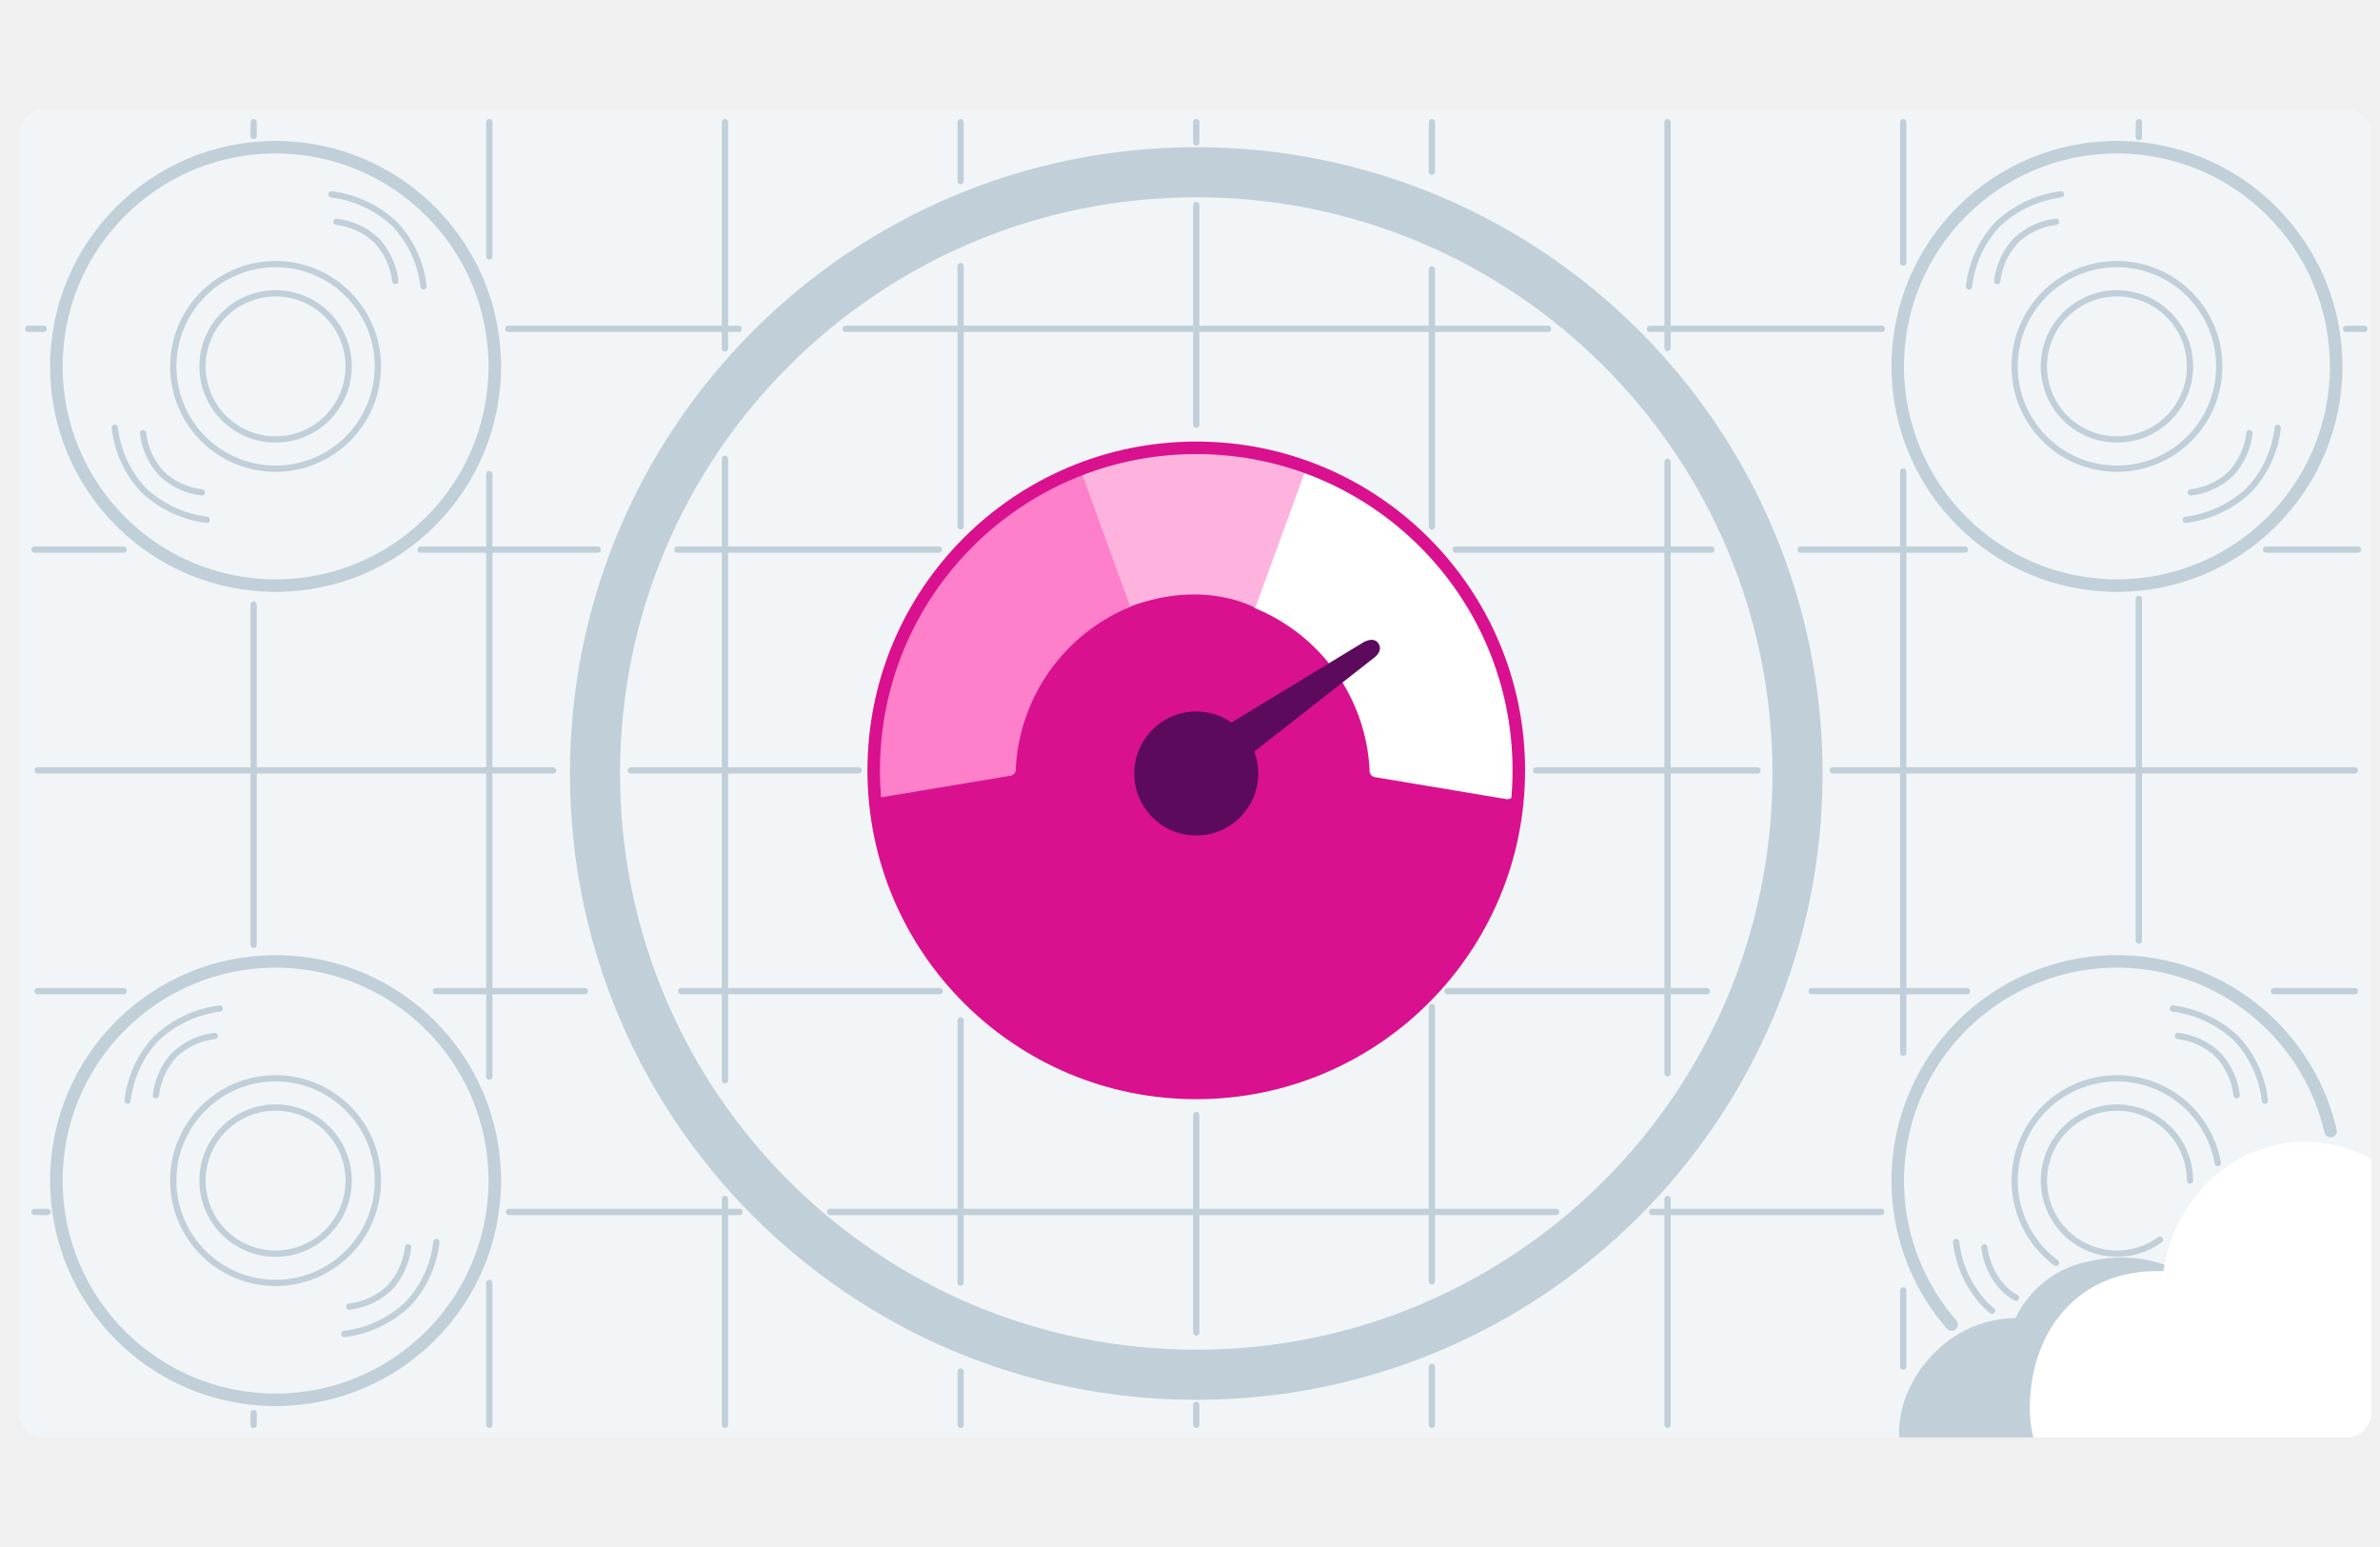
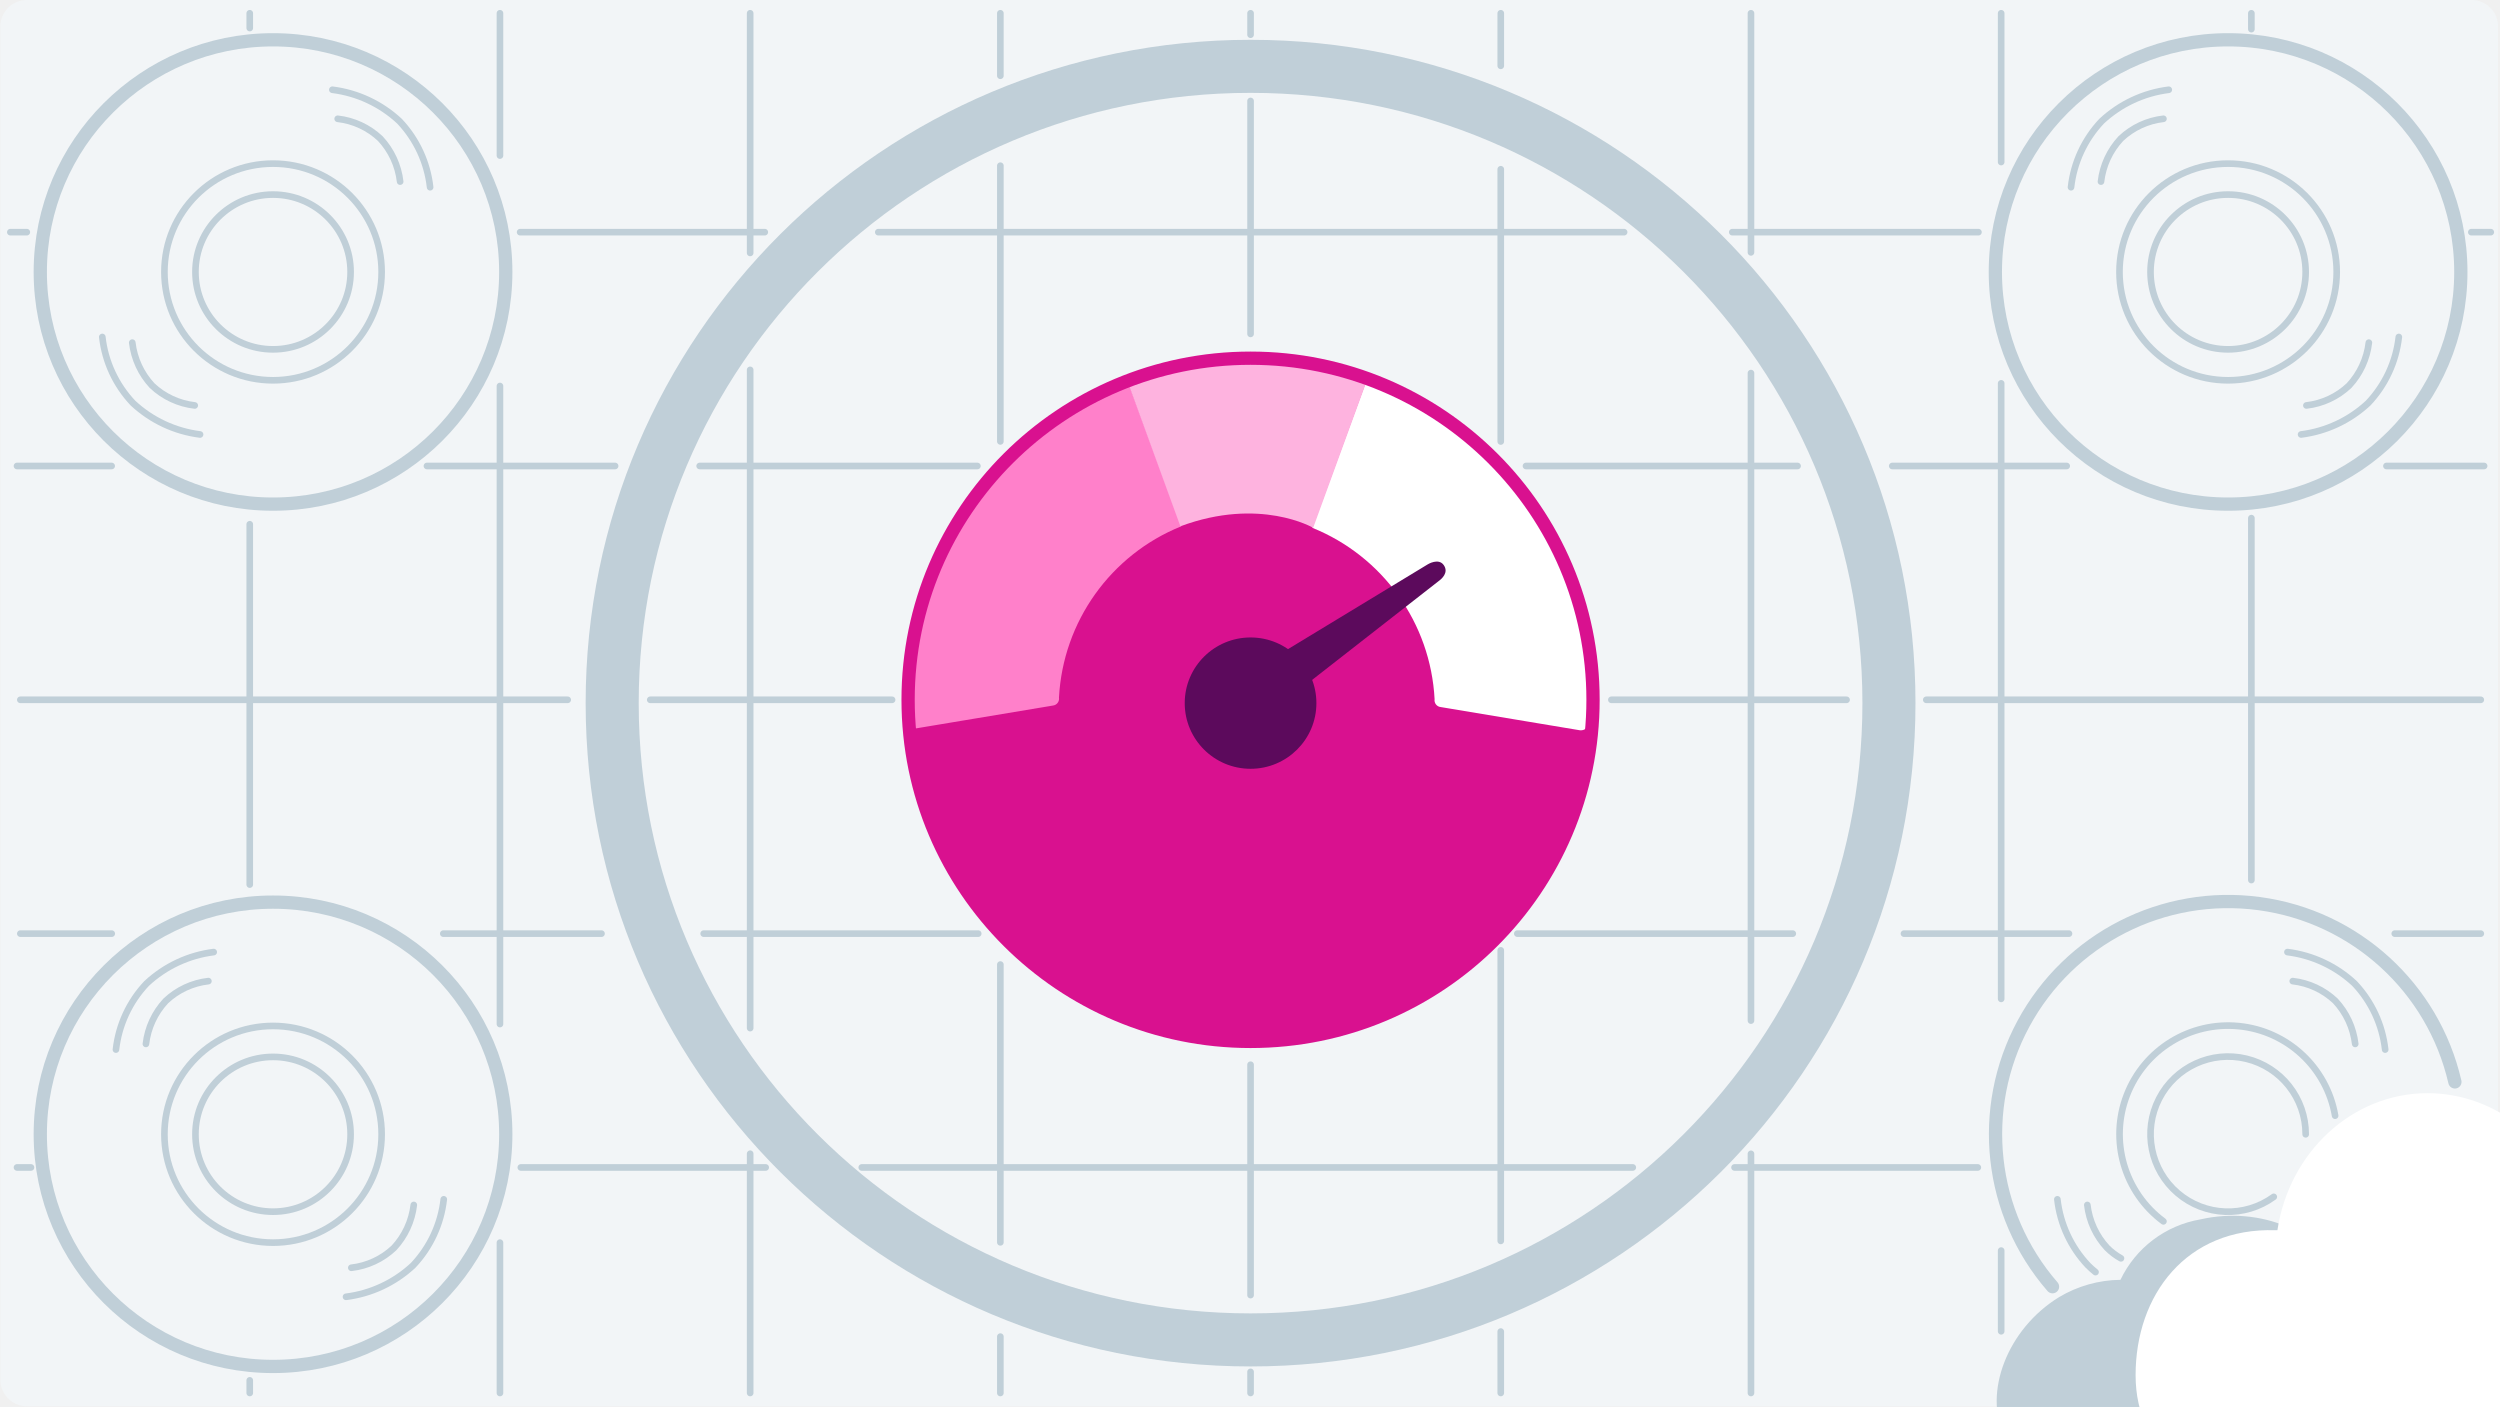
- <svg xmlns="http://www.w3.org/2000/svg" width="240" height="156" viewBox="0 0 190 106">
-   <defs>
-     <mask id="a" x="1.5" y="0" width="212.378" height="112.4" maskUnits="userSpaceOnUse">
-       <rect x="1.5" width="187.8" height="106" rx="2" fill="#fff" />
-     </mask>
-   </defs>
+ <svg xmlns="http://www.w3.org/2000/svg" width="800" height="450" viewBox="0 0 800 450">
  <g>
    <g>
      <g>
-         <rect x="1.5" width="187.8" height="106" rx="2" fill="#f2f5f7" />
+         <path d="M8.614,0h782.281a8.491,8.491,0,0,1,8.491,8.491V441.509A8.491,8.491,0,0,1,790.895,450H8.614a8.491,8.491,0,0,1-8.491-8.491V8.491A8.491,8.491,0,0,1,8.614,0Z" fill="#f2f5f7" />
        <g mask="url(#a)">
          <g>
-             <path d="M180.781,97.707a10.117,10.117,0,0,0-3.11-.603,3.672,3.672,0,0,0-.222-.779c-1.389-3.433-5.948-5.449-10.539-4.409a8.192,8.192,0,0,0-6.004,4.554,9.171,9.171,0,0,0-4.612,1.303c-3.904,2.4-5.701,7.2-4.124,10.467a5.247,5.247,0,0,0,4.717,2.907v.006h.422l21.903-.102c3.578.534,7.557-1.027,8.098-3.967.67-3.644-2.098-7.791-6.53-9.376" fill="#c0cfd8" fill-rule="evenodd" />
-             <path d="M204.538,91.165a8.298,8.298,0,0,0-2.133.276c-.854-4.216-4.147-7.354-8.073-7.354a7.371,7.371,0,0,0-3.394.829A10.89,10.89,0,0,0,184.003,82.4c-5.697.005-10.416,4.475-11.295,10.331h-.148c-6.709-.211-10.515,4.888-10.515,10.919,0,6.031,4.817,8.749,10.515,8.749h31.978c5.158,0,9.34-4.752,9.34-10.614s-4.181-10.621-9.34-10.621" fill="#fff" fill-rule="evenodd" />
+             <path d="M763.13,414.795a43.153,43.153,0,0,0-13.236-2.561,15.558,15.558,0,0,0-.944-3.307c-5.912-14.576-25.316-23.134-44.854-18.718a34.852,34.852,0,0,0-25.551,19.332,39.103,39.103,0,0,0-19.63,5.53c-16.615,10.189-24.263,30.566-17.551,44.437a22.337,22.337,0,0,0,20.077,12.343v.023h1.797l93.218-.434c15.227,2.265,32.163-4.36,34.466-16.841,2.853-15.471-8.93-33.077-27.792-39.804" fill="#c0cfd8" fill-rule="evenodd" />
+             <path d="M864.239,387.022a35.4,35.4,0,0,0-9.076,1.174C851.529,370.299,837.515,356.976,820.805,356.976a31.436,31.436,0,0,0-14.445,3.521,46.419,46.419,0,0,0-29.519-10.685c-24.245.021-44.328,18.997-48.069,43.859H728.143c-28.554-.898-44.752,20.752-44.752,46.356,0,25.604,20.501,37.143,44.752,37.143h136.096c21.954,0,39.749-20.174,39.749-45.059s-17.795-45.088-39.749-45.088" fill="#fff" fill-rule="evenodd" />
          </g>
        </g>
      </g>
      <g>
-         <path d="M20.25,105v-.952m0-37.371v-27.16m0-37.403V1" fill="none" stroke="#c0cfd8" stroke-linecap="round" stroke-width="0.5" />
-         <path d="M39.062,105V93.667m0-16.476V29.097m0-17.371V1" fill="none" stroke="#c0cfd8" stroke-linecap="round" stroke-width="0.5" />
-         <path d="M57.875,105V86.965m0-9.468V27.88m0-8.815V1" fill="none" stroke="#c0cfd8" stroke-linecap="round" stroke-width="0.5" />
-         <path d="M76.688,105v-4.248m0-7.107V72.706m0-39.433V12.49m0-6.78V1" fill="none" stroke="#c0cfd8" stroke-linecap="round" stroke-width="0.5" />
-         <path d="M95.5,105v-1.592m0-5.786V80.257m0-55.088V7.612m0-4.995V1" fill="none" stroke="#c0cfd8" stroke-linecap="round" stroke-width="0.5" />
-         <path d="M114.312,105v-4.629m0-6.834V71.634m0-38.355V12.758m0-7.797V1" fill="none" stroke="#c0cfd8" stroke-linecap="round" stroke-width="0.5" />
-         <path d="M133.125,105V86.973m0-10.043V28.124m0-9.101V1" fill="none" stroke="#c0cfd8" stroke-linecap="round" stroke-width="0.5" />
-         <path d="M151.938,100.349V94.267m0-18.974V28.896m0-16.681V1" fill="none" stroke="#c0cfd8" stroke-linecap="round" stroke-width="0.5" />
-         <path d="M170.75,66.336V39.055m0-36.858V1" fill="none" stroke="#c0cfd8" stroke-linecap="round" stroke-width="0.5" />
-         <path d="M2.75,35.125H9.866m23.708,0H47.721m6.357,0H74.96m41.25,0h20.418m7.121,0h13.116m24.043,0H188.25" fill="none" stroke="#c0cfd8" stroke-linecap="round" stroke-width="0.5" />
-         <path d="M3,52.75H44.154m6.21,0H68.546m54.083,0h17.683m5.995,0H188" fill="none" stroke="#c0cfd8" stroke-linecap="round" stroke-width="0.5" />
-         <path d="M3,70.375H9.872m24.931,0H46.697m7.683,0h20.64m40.537,0h20.711m8.361,0H157.036m24.496,0H188" fill="none" stroke="#c0cfd8" stroke-linecap="round" stroke-width="0.5" />
-         <path d="M2.75,88H3.8m36.833,0H59.042m7.225,0h57.972m7.651,0h18.291" fill="none" stroke="#c0cfd8" stroke-linecap="round" stroke-width="0.5" />
-         <path d="M2.25,17.5H3.485m37.094,0h18.395m8.536,0h56.076m8.135,0h18.505m37.063,0H188.75" fill="none" stroke="#c0cfd8" stroke-linecap="round" stroke-width="0.5" />
+         <path d="M79.921,445.755v-4.04m0-158.65V167.763m0-158.788V4.245" fill="none" stroke="#c0cfd8" stroke-linecap="round" stroke-width="2.123" />
+         <path d="M159.986,445.755V397.641m0-69.945V123.526m0-73.745V4.245" fill="none" stroke="#c0cfd8" stroke-linecap="round" stroke-width="2.123" />
+         <path d="M240.051,445.755V369.191m0-40.196V118.36m0-37.421V4.245" fill="none" stroke="#c0cfd8" stroke-linecap="round" stroke-width="2.123" />
+         <path d="M320.115,445.755v-18.035m0-30.173V308.657m0-167.403V53.022m0-28.785V4.245" fill="none" stroke="#c0cfd8" stroke-linecap="round" stroke-width="2.123" />
+         <path d="M400.18,445.755v-6.756m0-24.565V340.713m0-233.866V32.313m0-21.205v-6.863" fill="none" stroke="#c0cfd8" stroke-linecap="round" stroke-width="2.123" />
+         <path d="M480.244,445.755V426.103m0-29.01V304.106m0-162.826V54.162m0-33.1V4.245" fill="none" stroke="#c0cfd8" stroke-linecap="round" stroke-width="2.123" />
+         <path d="M560.309,445.755V369.225m0-42.636V119.393m0-38.636V4.245" fill="none" stroke="#c0cfd8" stroke-linecap="round" stroke-width="2.123" />
+         <path d="M640.373,426.009v-25.82m0-80.549V122.672m0-70.816V4.245" fill="none" stroke="#c0cfd8" stroke-linecap="round" stroke-width="2.123" />
+         <path d="M720.438,281.616V165.8m0-156.474V4.245" fill="none" stroke="#c0cfd8" stroke-linecap="round" stroke-width="2.123" />
+         <path d="M5.443,149.116H35.728m100.897,0h60.209m27.056,0h88.871m175.556,0H575.217m30.307,0h55.819m102.325,0h31.249" fill="none" stroke="#c0cfd8" stroke-linecap="round" stroke-width="2.123" />
+         <path d="M6.507,223.939H181.655m26.428,0h77.384m230.175,0h75.256m25.514,0H793.853" fill="none" stroke="#c0cfd8" stroke-linecap="round" stroke-width="2.123" />
+         <path d="M6.507,298.762H35.753m106.105,0h50.621m32.7,0h87.843m172.522,0h88.144m35.582,0h52.802m104.253,0h27.528" fill="none" stroke="#c0cfd8" stroke-linecap="round" stroke-width="2.123" />
+         <path d="M5.443,373.585h4.467m156.756,0h78.351m30.748,0H522.491m32.563,0h77.845" fill="none" stroke="#c0cfd8" stroke-linecap="round" stroke-width="2.123" />
+         <path d="M3.315,74.292h5.258m157.869,0H244.729m36.329,0h238.657m34.623,0h78.757m157.739,0h6.21" fill="none" stroke="#c0cfd8" stroke-linecap="round" stroke-width="2.123" />
      </g>
      <g>
-         <path d="M186.053,81.551a17.502,17.502,0,1,0-30.254,15.438" fill="none" stroke="#c0cfd8" stroke-linecap="round" />
-         <path d="M177.047,84.098a8.167,8.167,0,1,0-12.909,7.965" fill="none" stroke="#c0cfd8" stroke-linecap="round" stroke-width="0.5" />
-         <path d="M174.833,85.5a5.832,5.832,0,1,0-2.399,4.716" fill="none" stroke="#c0cfd8" stroke-linecap="round" stroke-width="0.5" />
-         <path d="M173.462,71.765a9.046,9.046,0,0,1,5.044,2.368,8.664,8.664,0,0,1,2.305,4.981" fill="none" stroke="#c0cfd8" stroke-linecap="round" stroke-width="0.5" />
-         <path d="M173.862,73.954a5.58,5.58,0,0,1,3.203,1.493,5.733,5.733,0,0,1,1.492,3.241" fill="none" stroke="#c0cfd8" stroke-linecap="round" stroke-width="0.5" />
-         <path d="M159.031,95.889a7.107,7.107,0,0,1-.563-.506,8.664,8.664,0,0,1-2.305-4.981" fill="none" stroke="#c0cfd8" stroke-linecap="round" stroke-width="0.5" />
-         <path d="M160.945,94.851a4.649,4.649,0,0,1-1.036-.783,5.733,5.733,0,0,1-1.492-3.241" fill="none" stroke="#c0cfd8" stroke-linecap="round" stroke-width="0.5" />
+         <path d="M785.565,346.207a74.447,74.447,0,1,0-128.757,65.538" fill="none" stroke="#c0cfd8" stroke-linecap="round" stroke-width="4.245" />
+         <path d="M747.236,357.019a34.742,34.742,0,1,0-54.939,33.812" fill="none" stroke="#c0cfd8" stroke-linecap="round" stroke-width="2.123" />
+         <path d="M737.816,362.972a24.824,24.824,0,1,0-10.212,20.021" fill="none" stroke="#c0cfd8" stroke-linecap="round" stroke-width="2.123" />
+         <path d="M731.98,304.665a38.54,38.54,0,0,1,21.467,10.051,36.741,36.741,0,0,1,9.808,21.146" fill="none" stroke="#c0cfd8" stroke-linecap="round" stroke-width="2.123" />
+         <path d="M733.682,313.956a23.772,23.772,0,0,1,13.633,6.34,24.313,24.313,0,0,1,6.351,13.759" fill="none" stroke="#c0cfd8" stroke-linecap="round" stroke-width="2.123" />
+         <path d="M670.564,407.074a30.225,30.225,0,0,1-2.398-2.148,36.741,36.741,0,0,1-9.808-21.146" fill="none" stroke="#c0cfd8" stroke-linecap="round" stroke-width="2.123" />
+         <path d="M678.707,402.669a19.783,19.783,0,0,1-4.409-3.324,24.313,24.313,0,0,1-6.351-13.759" fill="none" stroke="#c0cfd8" stroke-linecap="round" stroke-width="2.123" />
      </g>
      <g>
-         <circle cx="22" cy="20.5" r="17.5" fill="none" stroke="#c0cfd8" />
-         <circle cx="22" cy="20.5" r="8.167" fill="none" stroke="#c0cfd8" stroke-width="0.5" />
-         <circle cx="22" cy="20.5" r="5.833" fill="none" stroke="#c0cfd8" stroke-width="0.5" />
-         <path d="M26.462,6.765a9.046,9.046,0,0,1,5.044,2.368,8.664,8.664,0,0,1,2.305,4.981" fill="none" stroke="#c0cfd8" stroke-linecap="round" stroke-width="0.5" />
-         <path d="M26.862,8.954a5.58,5.58,0,0,1,3.203,1.493,5.733,5.733,0,0,1,1.492,3.241" fill="none" stroke="#c0cfd8" stroke-linecap="round" stroke-width="0.5" />
-         <path d="M16.512,32.75a9.046,9.046,0,0,1-5.044-2.368,8.664,8.664,0,0,1-2.305-4.981" fill="none" stroke="#c0cfd8" stroke-linecap="round" stroke-width="0.5" />
-         <path d="M16.112,30.561A5.58,5.58,0,0,1,12.909,29.068a5.733,5.733,0,0,1-1.492-3.241" fill="none" stroke="#c0cfd8" stroke-linecap="round" stroke-width="0.5" />
-         <circle cx="95.5" cy="53" r="48" fill="none" stroke="#c0cfd8" stroke-width="4" />
+         <ellipse cx="87.369" cy="87.028" rx="74.479" ry="74.292" fill="none" stroke="#c0cfd8" stroke-width="4.245" />
+         <ellipse cx="87.369" cy="87.028" rx="34.757" ry="34.67" fill="none" stroke="#c0cfd8" stroke-width="2.123" />
+         <ellipse cx="87.369" cy="87.028" rx="24.826" ry="24.764" fill="none" stroke="#c0cfd8" stroke-width="2.123" />
+         <path d="M106.36,28.721a38.54,38.54,0,0,1,21.467,10.051,36.741,36.741,0,0,1,9.808,21.146" fill="none" stroke="#c0cfd8" stroke-linecap="round" stroke-width="2.123" />
+         <path d="M108.061,38.013a23.772,23.772,0,0,1,13.633,6.34,24.313,24.313,0,0,1,6.351,13.759" fill="none" stroke="#c0cfd8" stroke-linecap="round" stroke-width="2.123" />
+         <path d="M64.013,139.033a38.54,38.54,0,0,1-21.467-10.051,36.741,36.741,0,0,1-9.808-21.146" fill="none" stroke="#c0cfd8" stroke-linecap="round" stroke-width="2.123" />
+         <path d="M62.311,129.742a23.773,23.773,0,0,1-13.633-6.34,24.313,24.313,0,0,1-6.351-13.759" fill="none" stroke="#c0cfd8" stroke-linecap="round" stroke-width="2.123" />
+         <ellipse cx="400.18" cy="225" rx="204.284" ry="203.774" fill="none" stroke="#c0cfd8" stroke-width="16.981" />
      </g>
      <g>
-         <circle cx="22" cy="85.5" r="17.5" fill="none" stroke="#c0cfd8" />
-         <circle cx="22" cy="85.5" r="8.167" fill="none" stroke="#c0cfd8" stroke-width="0.5" />
-         <circle cx="22" cy="85.5" r="5.833" fill="none" stroke="#c0cfd8" stroke-width="0.5" />
-         <path d="M17.538,71.765a9.046,9.046,0,0,0-5.044,2.368,8.664,8.664,0,0,0-2.305,4.981" fill="none" stroke="#c0cfd8" stroke-linecap="round" stroke-width="0.5" />
-         <path d="M17.138,73.954a5.58,5.58,0,0,0-3.203,1.493,5.733,5.733,0,0,0-1.492,3.241" fill="none" stroke="#c0cfd8" stroke-linecap="round" stroke-width="0.5" />
-         <path d="M27.488,97.75a9.046,9.046,0,0,0,5.044-2.368,8.664,8.664,0,0,0,2.305-4.981" fill="none" stroke="#c0cfd8" stroke-linecap="round" stroke-width="0.5" />
-         <path d="M27.888,95.561A5.58,5.58,0,0,0,31.091,94.068a5.733,5.733,0,0,0,1.492-3.241" fill="none" stroke="#c0cfd8" stroke-linecap="round" stroke-width="0.5" />
+         <ellipse cx="87.369" cy="362.972" rx="74.479" ry="74.292" fill="none" stroke="#c0cfd8" stroke-width="4.245" />
+         <ellipse cx="87.369" cy="362.972" rx="34.757" ry="34.67" fill="none" stroke="#c0cfd8" stroke-width="2.123" />
+         <ellipse cx="87.369" cy="362.972" rx="24.826" ry="24.764" fill="none" stroke="#c0cfd8" stroke-width="2.123" />
+         <path d="M68.379,304.665a38.54,38.54,0,0,0-21.467,10.051,36.741,36.741,0,0,0-9.808,21.146" fill="none" stroke="#c0cfd8" stroke-linecap="round" stroke-width="2.123" />
+         <path d="M66.677,313.956a23.772,23.772,0,0,0-13.633,6.34,24.313,24.313,0,0,0-6.351,13.759" fill="none" stroke="#c0cfd8" stroke-linecap="round" stroke-width="2.123" />
+         <path d="M110.726,414.976A38.54,38.54,0,0,0,132.193,404.926a36.741,36.741,0,0,0,9.808-21.146" fill="none" stroke="#c0cfd8" stroke-linecap="round" stroke-width="2.123" />
+         <path d="M112.428,405.685a23.773,23.773,0,0,0,13.633-6.34,24.313,24.313,0,0,0,6.351-13.759" fill="none" stroke="#c0cfd8" stroke-linecap="round" stroke-width="2.123" />
      </g>
      <g>
-         <circle cx="169" cy="20.5" r="17.5" fill="none" stroke="#c0cfd8" />
-         <circle cx="169" cy="20.5" r="8.167" fill="none" stroke="#c0cfd8" stroke-width="0.5" />
-         <circle cx="169" cy="20.5" r="5.833" fill="none" stroke="#c0cfd8" stroke-width="0.5" />
-         <path d="M164.538,6.765a9.046,9.046,0,0,0-5.044,2.368,8.664,8.664,0,0,0-2.305,4.981" fill="none" stroke="#c0cfd8" stroke-linecap="round" stroke-width="0.5" />
-         <path d="M164.138,8.954a5.58,5.58,0,0,0-3.203,1.493,5.733,5.733,0,0,0-1.492,3.241" fill="none" stroke="#c0cfd8" stroke-linecap="round" stroke-width="0.5" />
-         <path d="M174.488,32.75a9.046,9.046,0,0,0,5.044-2.368,8.664,8.664,0,0,0,2.305-4.981" fill="none" stroke="#c0cfd8" stroke-linecap="round" stroke-width="0.5" />
-         <path d="M174.888,30.561a5.58,5.58,0,0,0,3.203-1.493,5.733,5.733,0,0,0,1.492-3.241" fill="none" stroke="#c0cfd8" stroke-linecap="round" stroke-width="0.5" />
+         <ellipse cx="712.99" cy="87.028" rx="74.479" ry="74.292" fill="none" stroke="#c0cfd8" stroke-width="4.245" />
+         <ellipse cx="712.99" cy="87.028" rx="34.757" ry="34.67" fill="none" stroke="#c0cfd8" stroke-width="2.123" />
+         <ellipse cx="712.99" cy="87.028" rx="24.826" ry="24.764" fill="none" stroke="#c0cfd8" stroke-width="2.123" />
+         <path d="M694,28.721A38.54,38.54,0,0,0,672.533,38.772a36.741,36.741,0,0,0-9.808,21.146" fill="none" stroke="#c0cfd8" stroke-linecap="round" stroke-width="2.123" />
+         <path d="M692.298,38.013a23.772,23.772,0,0,0-13.633,6.34,24.313,24.313,0,0,0-6.351,13.759" fill="none" stroke="#c0cfd8" stroke-linecap="round" stroke-width="2.123" />
+         <path d="M736.347,139.033a38.54,38.54,0,0,0,21.467-10.051,36.741,36.741,0,0,0,9.808-21.146" fill="none" stroke="#c0cfd8" stroke-linecap="round" stroke-width="2.123" />
+         <path d="M738.049,129.742a23.773,23.773,0,0,0,13.633-6.34,24.313,24.313,0,0,0,6.351-13.759" fill="none" stroke="#c0cfd8" stroke-linecap="round" stroke-width="2.123" />
      </g>
    </g>
    <g>
      <g>
-         <path d="M95.25,78.5A25.75,25.75,0,0,0,121,52.75c0-2.279-.94-4.079-1.444-5.999a24.587,24.587,0,0,0-8.201-13.359C106.926,29.792,101.403,27,95.25,27c-5.349,0-9.824,2.199-13.941,4.991C74.48,36.622,69.5,43.878,69.5,52.75A25.75,25.75,0,0,0,95.25,78.5Z" fill="#d9118f" fill-rule="evenodd" />
+         <path d="M399.116,333.255c60.525,0,109.59-48.942,109.59-109.316,0-9.676-4.002-17.317-6.145-25.468a104.338,104.338,0,0,0-34.902-56.711c-18.85-15.284-42.359-27.137-68.544-27.137-22.766,0-41.811,9.335-59.333,21.187-29.061,19.659-50.257,50.464-50.257,88.129,0,60.374,49.065,109.316,109.59,109.316Z" fill="#d9118f" fill-rule="evenodd" />
        <g>
-           <path d="M70.155,54.936,80.631,53.184a.518.518,0,0,0,.464-.597,14.763,14.763,0,0,1,9.193-12.915l-4.018-10.957a25.863,25.863,0,0,0-16.762,25.437c.003.189.016.484.155.606A.614.614,0,0,0,70.155,54.936Z" fill="#ff80ca" />
-           <path d="M120.277,55.049l-10.476-1.752a.518.518,0,0,1-.464-.597,14.763,14.763,0,0,0-9.193-12.915l4.018-10.957s16.364,5.251,16.857,23.798c.014.517-.008,1.047-.02,1.586a1.101,1.101,0,0,1-.231.659A.614.614,0,0,1,120.277,55.049Z" fill="#fff" />
-           <path d="M90.224,39.672l-3.987-10.957a23.837,23.837,0,0,1,17.958.113l-3.987,10.957S96.204,37.437,90.224,39.672Z" fill="#feb3df" />
+           <path d="M292.312,233.219,336.898,225.78a2.201,2.201,0,0,0,1.973-2.536,62.684,62.684,0,0,1,39.124-54.828l-17.1-46.517a109.792,109.792,0,0,0-71.337,107.987c.011.801.067,2.055.661,2.572a2.615,2.615,0,0,0,2.092.759Z" fill="#ff80ca" />
+           <path d="M505.629,233.699l-44.587-7.439a2.201,2.201,0,0,1-1.973-2.536A62.684,62.684,0,0,0,419.945,168.897l17.1-46.517s69.642,22.293,71.744,101.028c.059,2.196-.034,4.446-.083,6.731a4.668,4.668,0,0,1-.985,2.8A2.615,2.615,0,0,1,505.629,233.699Z" fill="#fff" />
+           <path d="M377.725,168.417,360.757,121.9a101.686,101.686,0,0,1,76.428.48L420.216,168.897S403.178,158.931,377.725,168.417Z" fill="#feb3df" />
        </g>
-         <circle cx="95.5" cy="53" r="4.95" fill="#5c0a5c" />
-         <path d="M95.5,50.64l13.319-8.099s.814-.512,1.209.056-.169,1.045-.374,1.194L96.909,53.77Z" fill="#5c0a5c" />
+         <ellipse cx="400.18" cy="225" rx="21.067" ry="21.014" fill="#5c0a5c" />
+         <path d="M400.18,214.983l56.683-34.381s3.466-2.175,5.145.239-.719,4.436-1.592,5.067L406.175,228.27Z" fill="#5c0a5c" />
      </g>
-       <circle cx="95.5" cy="52.75" r="25.75" fill="none" stroke="#d9118f" />
+       <ellipse cx="400.18" cy="223.937" rx="109.589" ry="109.315" fill="none" stroke="#d9118f" stroke-width="4.245" />
    </g>
  </g>
</svg>
